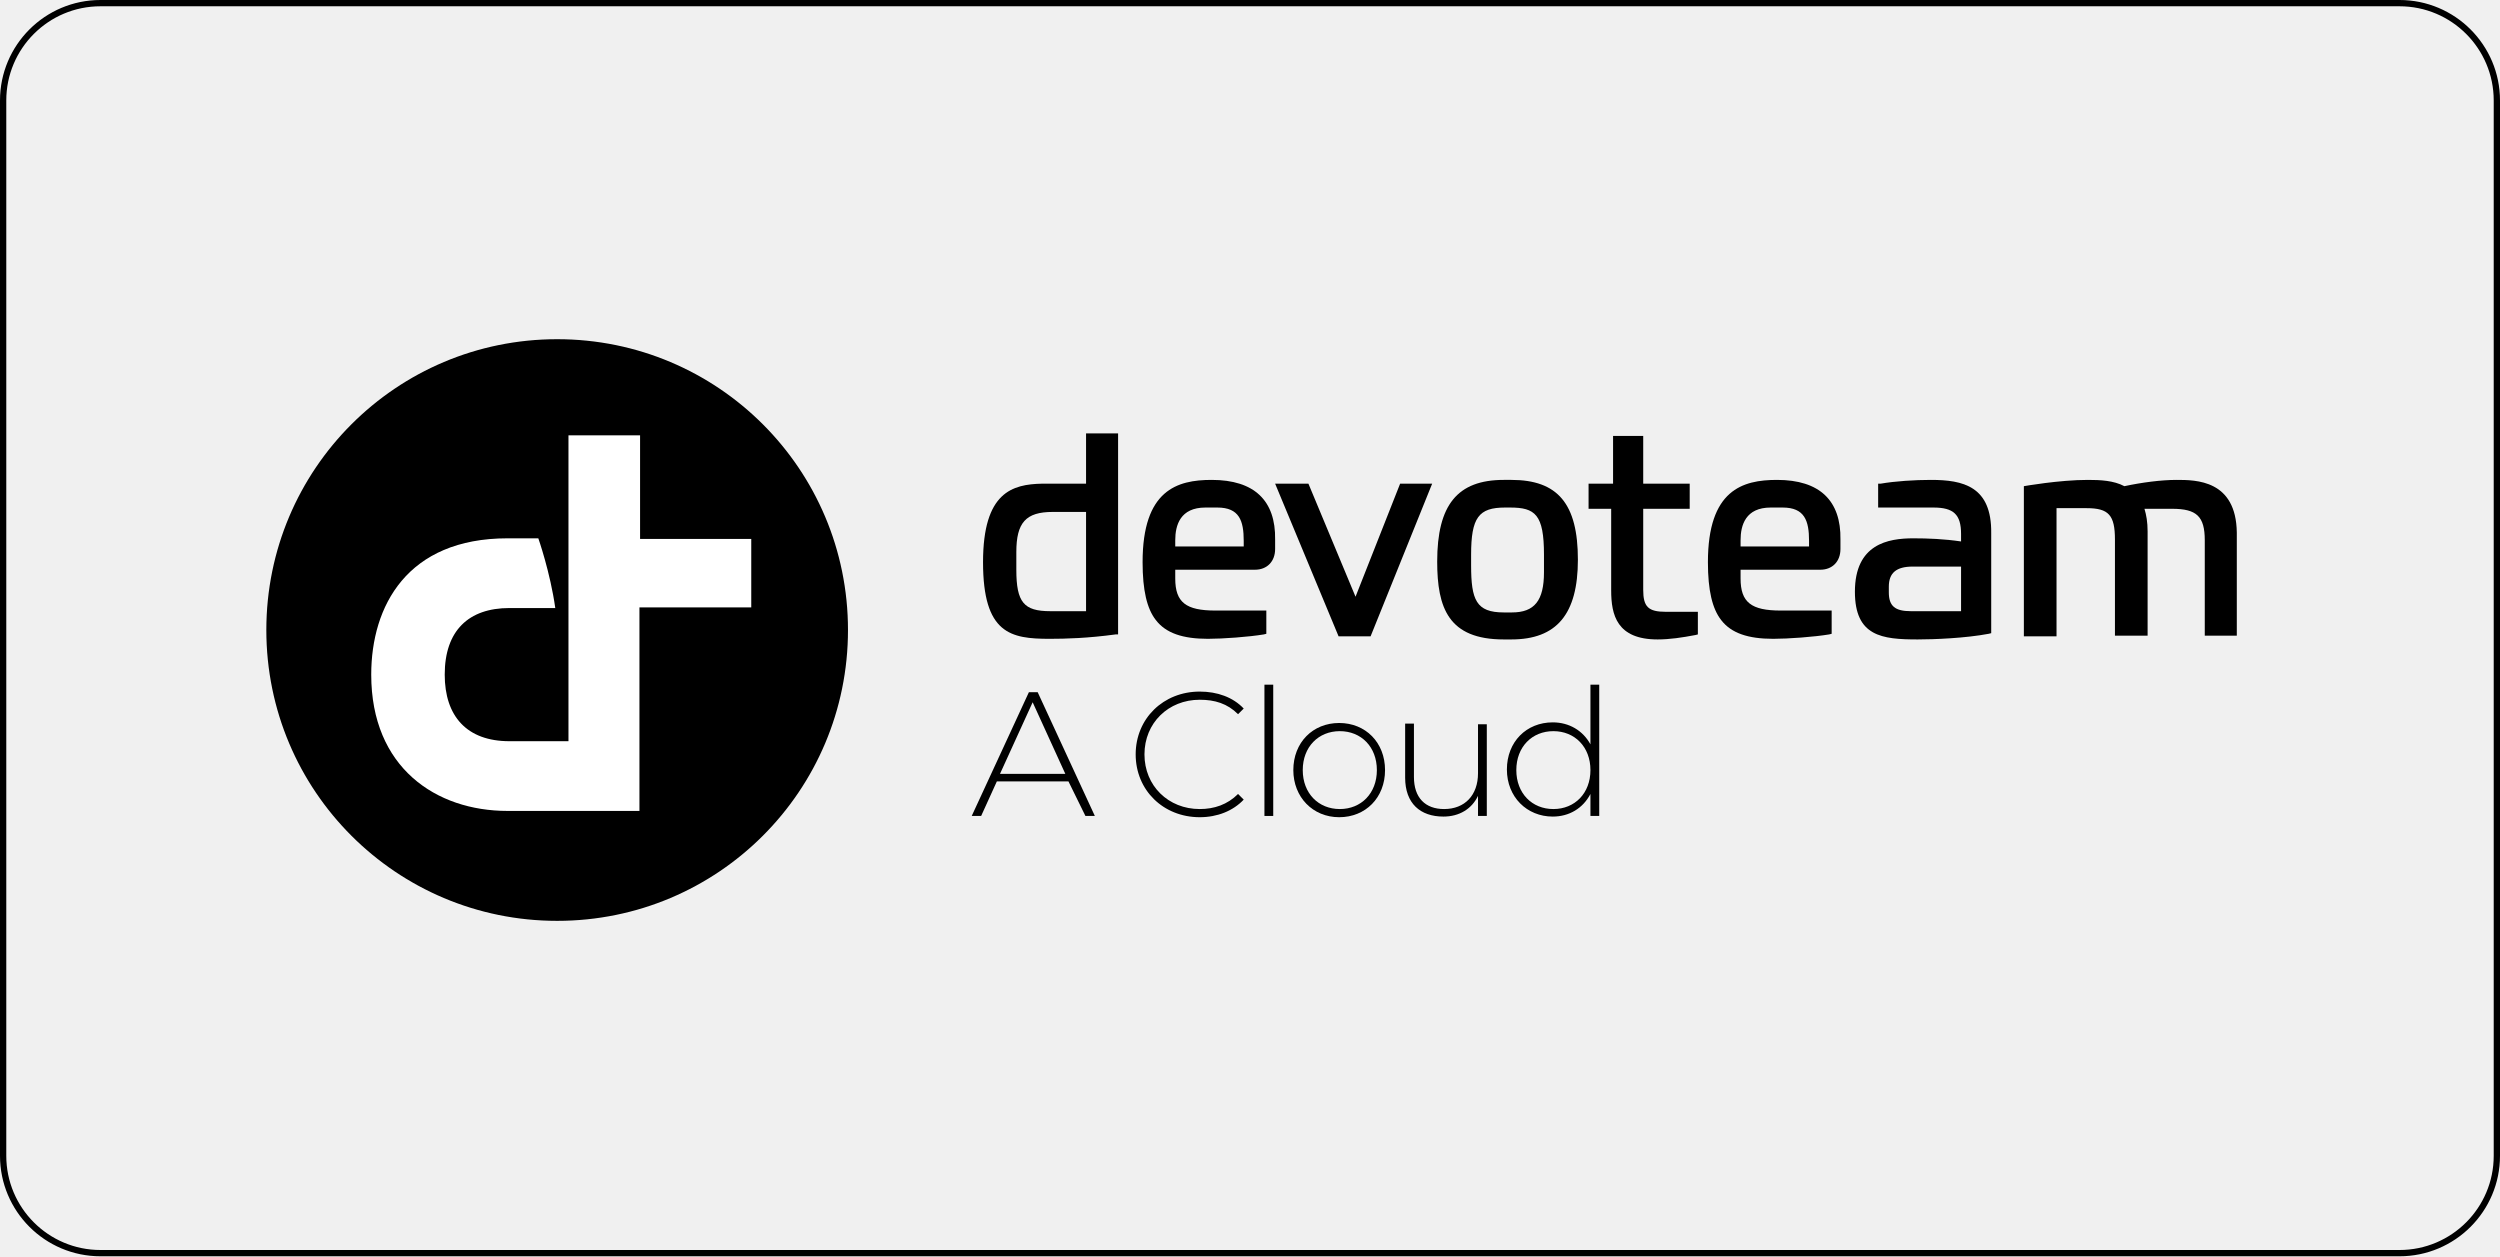
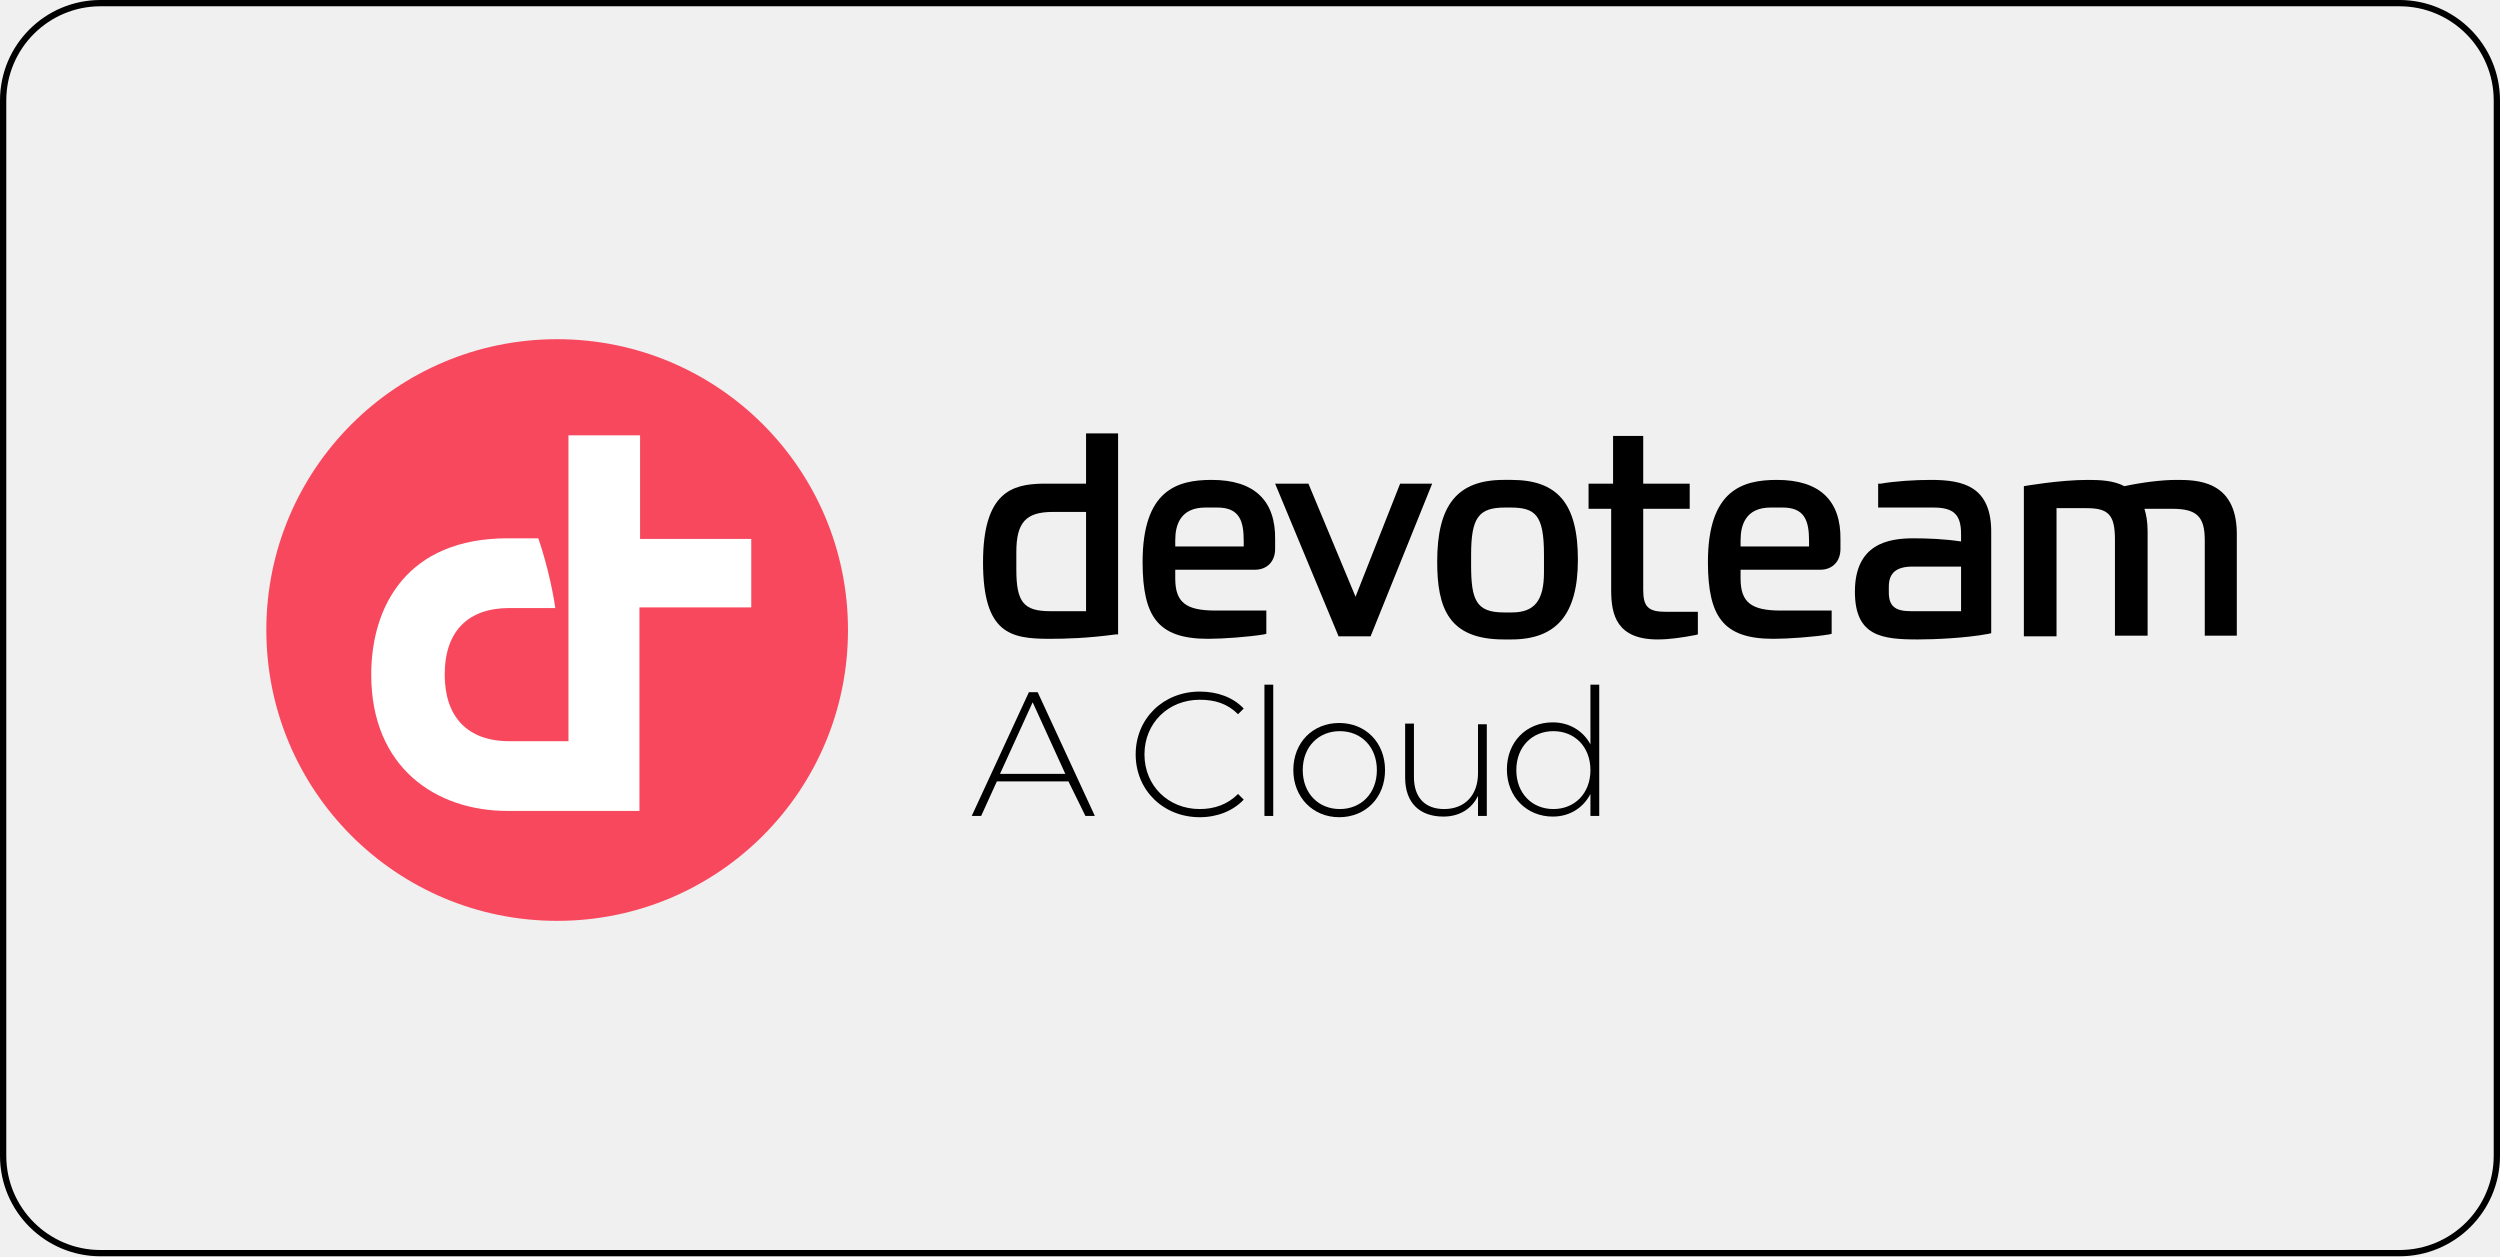
<svg xmlns="http://www.w3.org/2000/svg" width="398" height="200" viewBox="0 0 398 200" fill="none">
  <path d="M0.5 16C0.5 7.44 7.44 0.5 16 0.5H382C390.56 0.5 397.5 7.44 397.5 16V184C397.5 192.56 390.56 199.5 382 199.5H16C7.44 199.5 0.5 192.56 0.5 184V16Z" stroke="black" />
  <path d="M282.9 76.4C277.4 76.4 271.9 78 271.9 89.5C271.9 94 272.6 96.9 274 98.7C275.6 100.8 278.3 101.7 282.3 101.7C284.7 101.7 288.8 101.4 291.2 101L291.6 100.9V97.2H283.5C278.8 97.2 277.1 95.9 277.1 92.1V90.7H289.8C291.7 90.7 293 89.4 293 87.4V85.9C293.1 79.7 289.7 76.4 282.9 76.4ZM288 87H277.1V86C277.1 83.6 277.9 80.8 281.9 80.8H283.8C287.3 80.8 288 82.9 288 86.1V87Z" fill="black" />
  <path d="M240.601 76.4H239.401C232.001 76.4 228.801 80.4 228.801 89.4C228.801 96.8 230.601 101.8 239.401 101.8H240.601C247.801 101.8 251.201 97.8 251.201 89.1C251.201 80.2 248.001 76.4 240.601 76.4ZM245.801 91.1C245.801 95.6 244.301 97.5 240.701 97.5H239.401C235.001 97.5 234.201 95.5 234.201 90V88.3C234.201 82.4 235.401 80.8 239.601 80.8H240.401C244.401 80.8 245.801 81.9 245.801 88.3V91.1Z" fill="black" />
  <path d="M192.9 76.4C187.4 76.4 181.9 78 181.9 89.5C181.9 94 182.6 96.9 184 98.7C185.6 100.8 188.3 101.7 192.3 101.7C194.7 101.7 198.8 101.4 201.2 101L201.6 100.9V97.2H193.5C188.8 97.2 187.1 95.9 187.1 92.1V90.7H199.8C201.7 90.7 203 89.4 203 87.4V85.9C203.1 79.7 199.7 76.4 192.9 76.4ZM198 87H187.1V86C187.1 83.6 187.9 80.8 191.9 80.8H193.8C197.3 80.8 198 82.9 198 86.1V87Z" fill="black" />
  <path d="M172.9 69V77H165.9C161.2 77.1 156.5 78.3 156.5 89.5C156.5 100.9 160.9 101.7 167.1 101.7C169.7 101.7 173.2 101.6 177.6 101H178V69H172.9ZM172.9 97.3H167.2C163 97.3 161.8 95.9 161.8 90.7V87.9C161.8 83.2 163.3 81.5 167.6 81.5H172.9V97.3Z" fill="black" />
  <path d="M307.401 76.4C304.801 76.4 301.701 76.6 299.401 77H299.001V80.8H307.801C311.001 80.8 312.201 81.9 312.201 85V86.2C309.501 85.8 306.901 85.7 304.601 85.7C300.601 85.7 295.301 86.6 295.301 94.2C295.301 101.3 299.601 101.8 305.301 101.8C307.901 101.8 312.901 101.6 316.601 100.9L317.001 100.8V84.9C317.101 77.4 312.501 76.4 307.401 76.4ZM312.101 97.3H304.201C301.701 97.3 300.701 96.5 300.701 94.3V93.4C300.701 91.2 301.901 90.2 304.501 90.2H312.201V97.3H312.101Z" fill="black" />
  <path d="M215.8 95L208.3 77H203L213.1 101.3H218.2L228 77H222.9L215.8 95Z" fill="black" />
  <path d="M261.6 93.9V81H269V77H263.4H261.6V70.3V69.4H256.8V70.3V77H252.9V77.5V79V79.5V81H256.5V94C256.5 97.9 257.4 101.8 263.9 101.8C265.8 101.8 267.8 101.5 269.9 101.1L270.3 101V97.4H265.2C262.4 97.4 261.6 96.6 261.6 93.9Z" fill="black" />
  <path d="M346.499 76.4C344.099 76.4 340.999 76.8 338.199 77.4C336.499 76.5 334.399 76.4 332.399 76.4C327.799 76.4 322.199 77.4 322.199 77.4V101.3H327.399V80.9H332.199C335.699 80.9 336.699 82 336.699 85.9V101.2H341.899V84.6C341.899 83.1 341.699 82 341.399 81H345.799C349.699 81 350.999 82.2 350.999 86V101.2H356.099V84.8C355.999 76.4 349.599 76.4 346.499 76.4Z" fill="black" />
-   <path d="M88.7 54C63.1 54 42.4 74.7 42.4 100.3C42.4 125.9 63.1 146.6 88.7 146.6C114.3 146.6 135 125.9 135 100.3C135 74.7 114.3 54 88.7 54Z" fill="black" />
+   <path d="M88.7 54C63.1 54 42.4 74.7 42.4 100.3C42.4 125.9 63.1 146.6 88.7 146.6C114.3 146.6 135 125.9 135 100.3C135 74.7 114.3 54 88.7 54Z" fill="#F8485E" />
  <path d="M170.099 124.4H158.699L156.199 129.9H154.699L163.799 110.2H165.199L174.299 129.9H172.799L170.099 124.4ZM169.599 123.2L164.399 111.8L159.199 123.2H169.599Z" fill="black" />
  <path d="M180.799 120.1C180.799 114.4 185.199 110.1 190.999 110.1C193.799 110.1 196.299 111 197.999 112.8L197.099 113.7C195.399 112 193.399 111.4 190.999 111.4C185.999 111.4 182.199 115.1 182.199 120.1C182.199 125.1 185.999 128.8 190.999 128.8C193.299 128.8 195.399 128.1 197.099 126.4L197.999 127.3C196.299 129.1 193.799 130.1 190.999 130.1C185.199 130.1 180.799 125.8 180.799 120.1Z" fill="black" />
  <path d="M201.299 109H202.699V129.9H201.299V109Z" fill="black" />
  <path d="M205.898 122.6C205.898 118.2 208.998 115.1 213.198 115.1C217.398 115.1 220.498 118.2 220.498 122.6C220.498 127 217.398 130.1 213.198 130.1C208.998 130.1 205.898 126.9 205.898 122.6ZM219.198 122.6C219.198 118.9 216.698 116.4 213.298 116.4C209.898 116.4 207.398 118.9 207.398 122.6C207.398 126.3 209.898 128.8 213.298 128.8C216.698 128.8 219.198 126.3 219.198 122.6Z" fill="black" />
  <path d="M236.699 115.2V129.9H235.299V126.7C234.299 128.8 232.299 130 229.799 130C226.099 130 223.699 127.9 223.699 123.8V115.2H225.099V123.7C225.099 127 226.899 128.8 229.899 128.8C233.199 128.8 235.299 126.6 235.299 123.1V115.3H236.699V115.2Z" fill="black" />
  <path d="M254.598 109V129.9H253.198V126.4C251.998 128.7 249.798 130 247.198 130C243.098 130 239.898 126.9 239.898 122.5C239.898 118.1 242.998 115 247.198 115C249.798 115 251.998 116.3 253.198 118.5V109H254.598ZM253.198 122.6C253.198 118.9 250.698 116.4 247.298 116.4C243.898 116.4 241.398 118.9 241.398 122.6C241.398 126.3 243.898 128.8 247.298 128.8C250.698 128.8 253.198 126.3 253.198 122.6Z" fill="black" />
  <path d="M119.6 96.7H101.8V129.1H80.8C69.4 129.1 59.1 122.2 59.1 107.4C59.1 96.5 64.8 85.7 80.8 85.7H85.7C85.7 85.7 87.6 91.1 88.4 96.8H81.1C74.6 96.8 70.8 100.4 70.8 107.4C70.8 114 74.3 118 81.1 118H90.5V69.3H101.9V85.8H119.6V96.7Z" fill="white" />
</svg>
